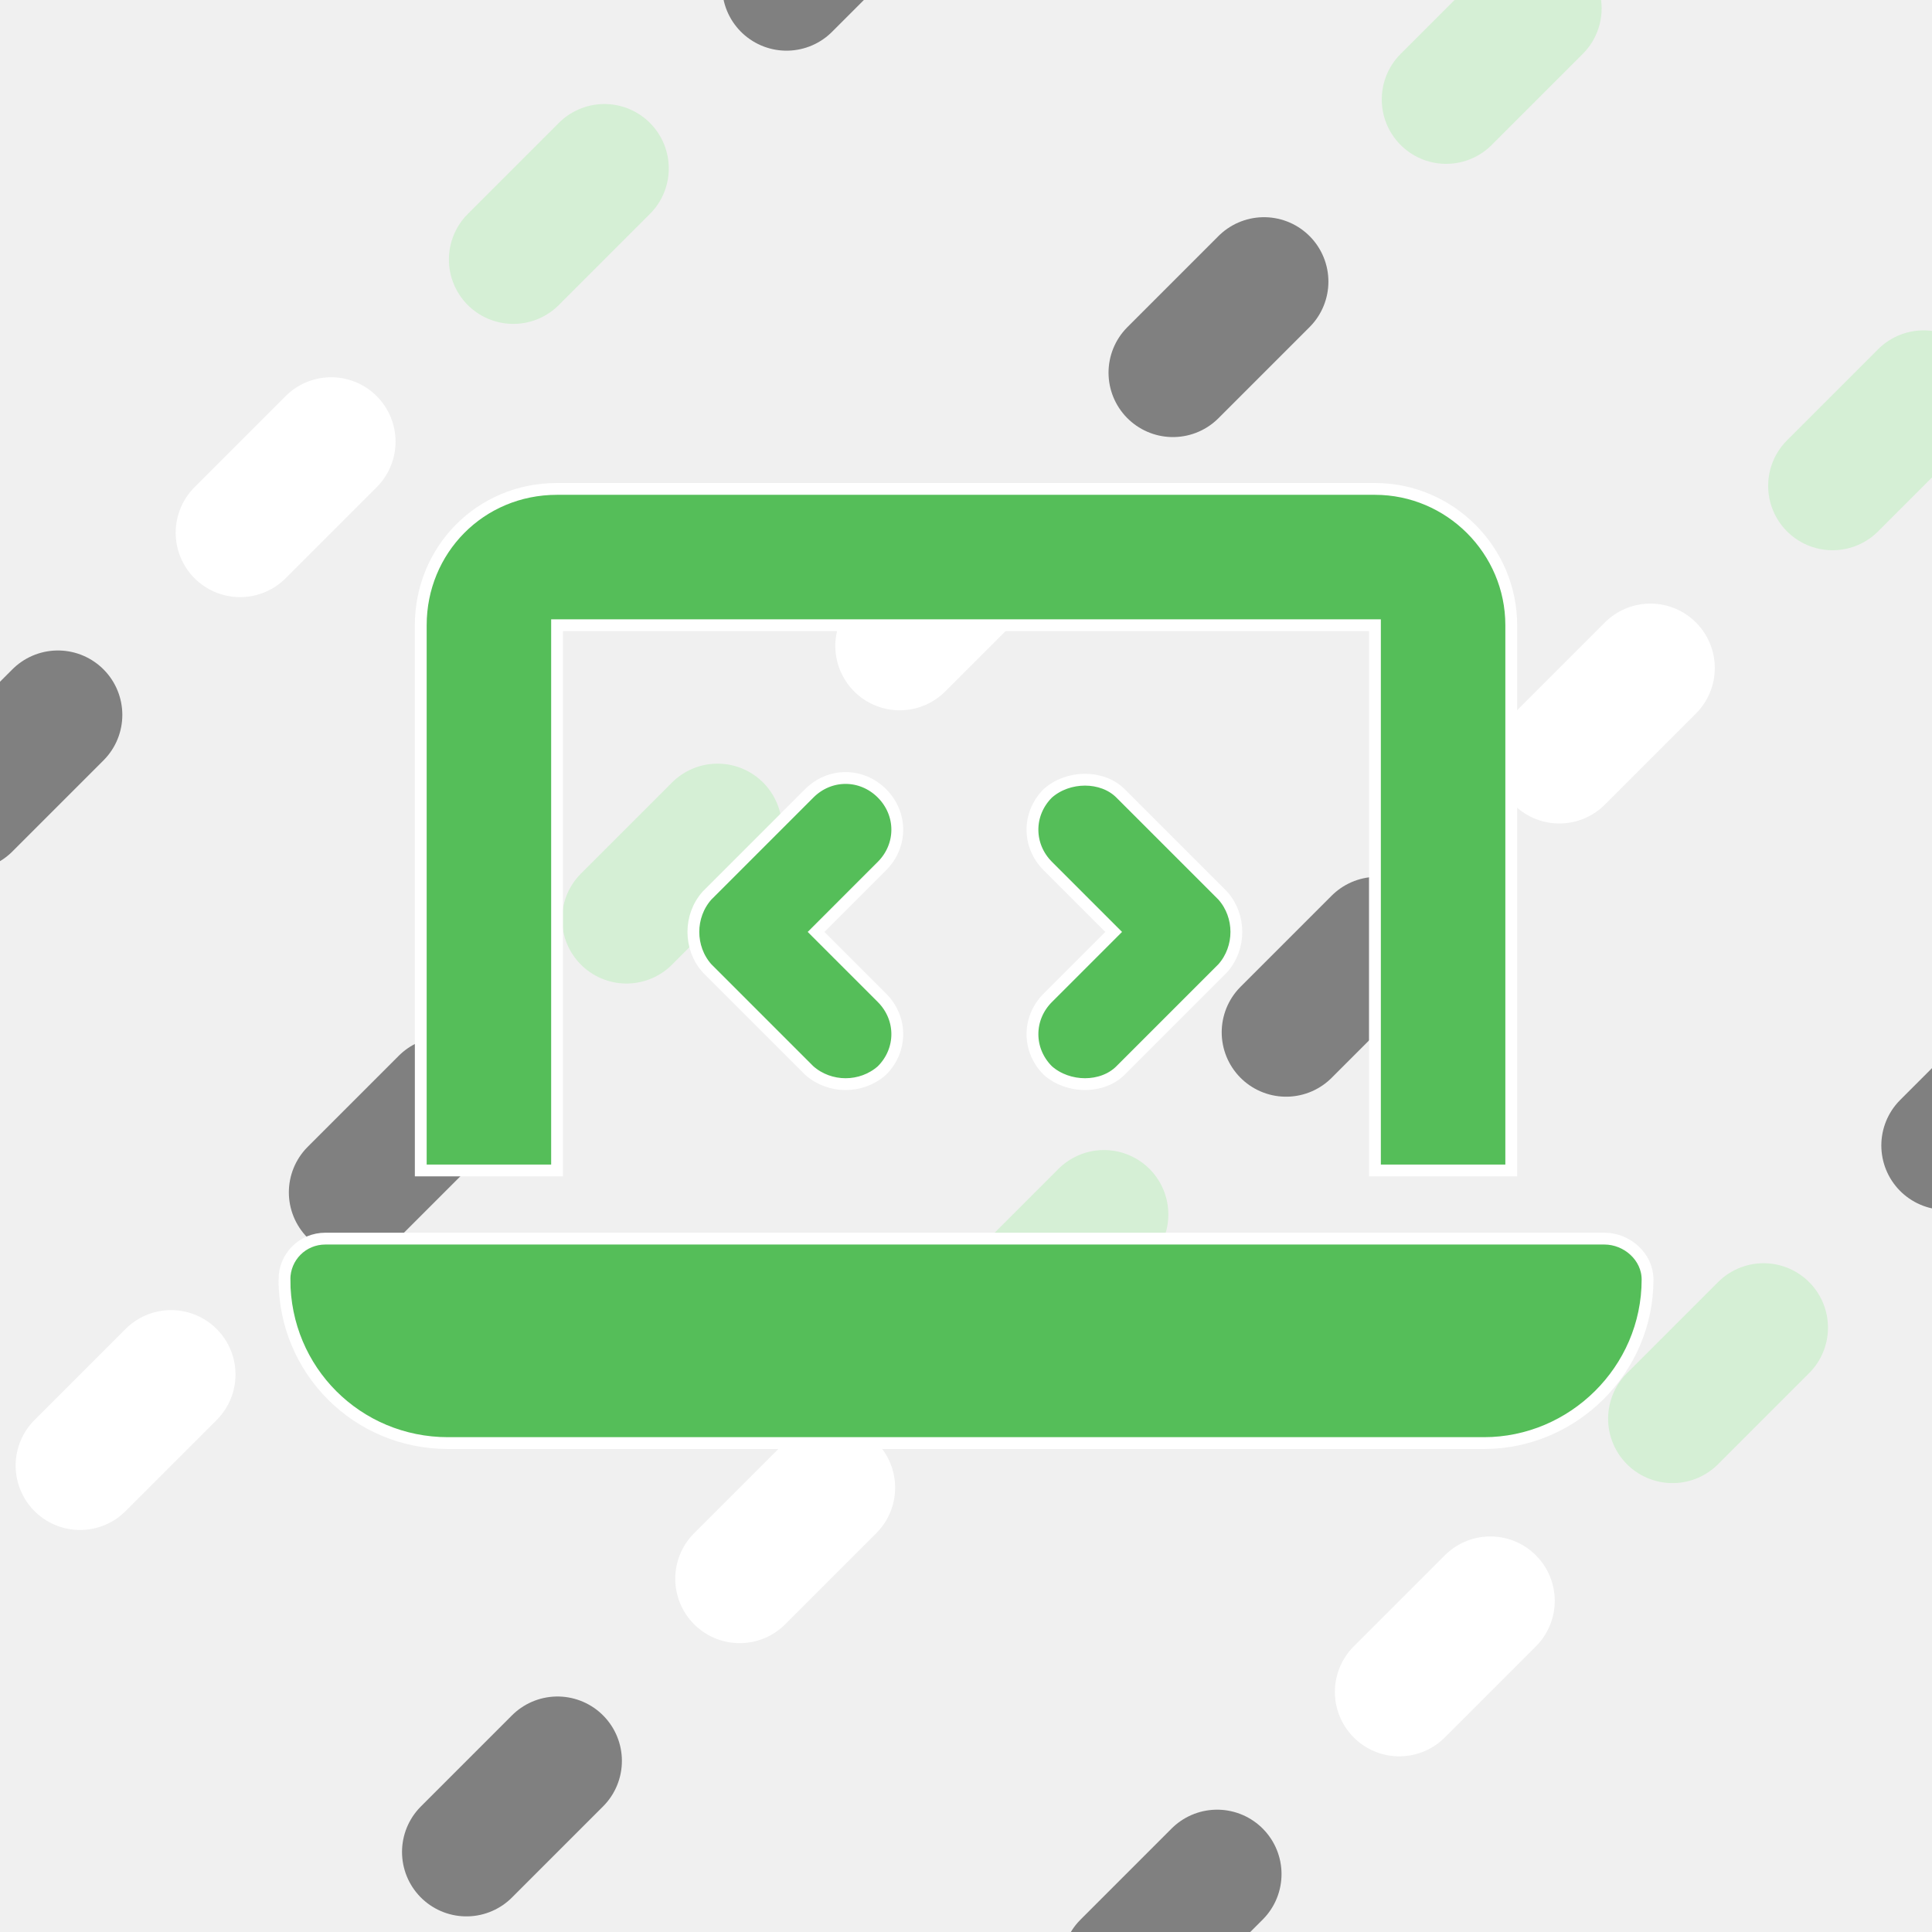
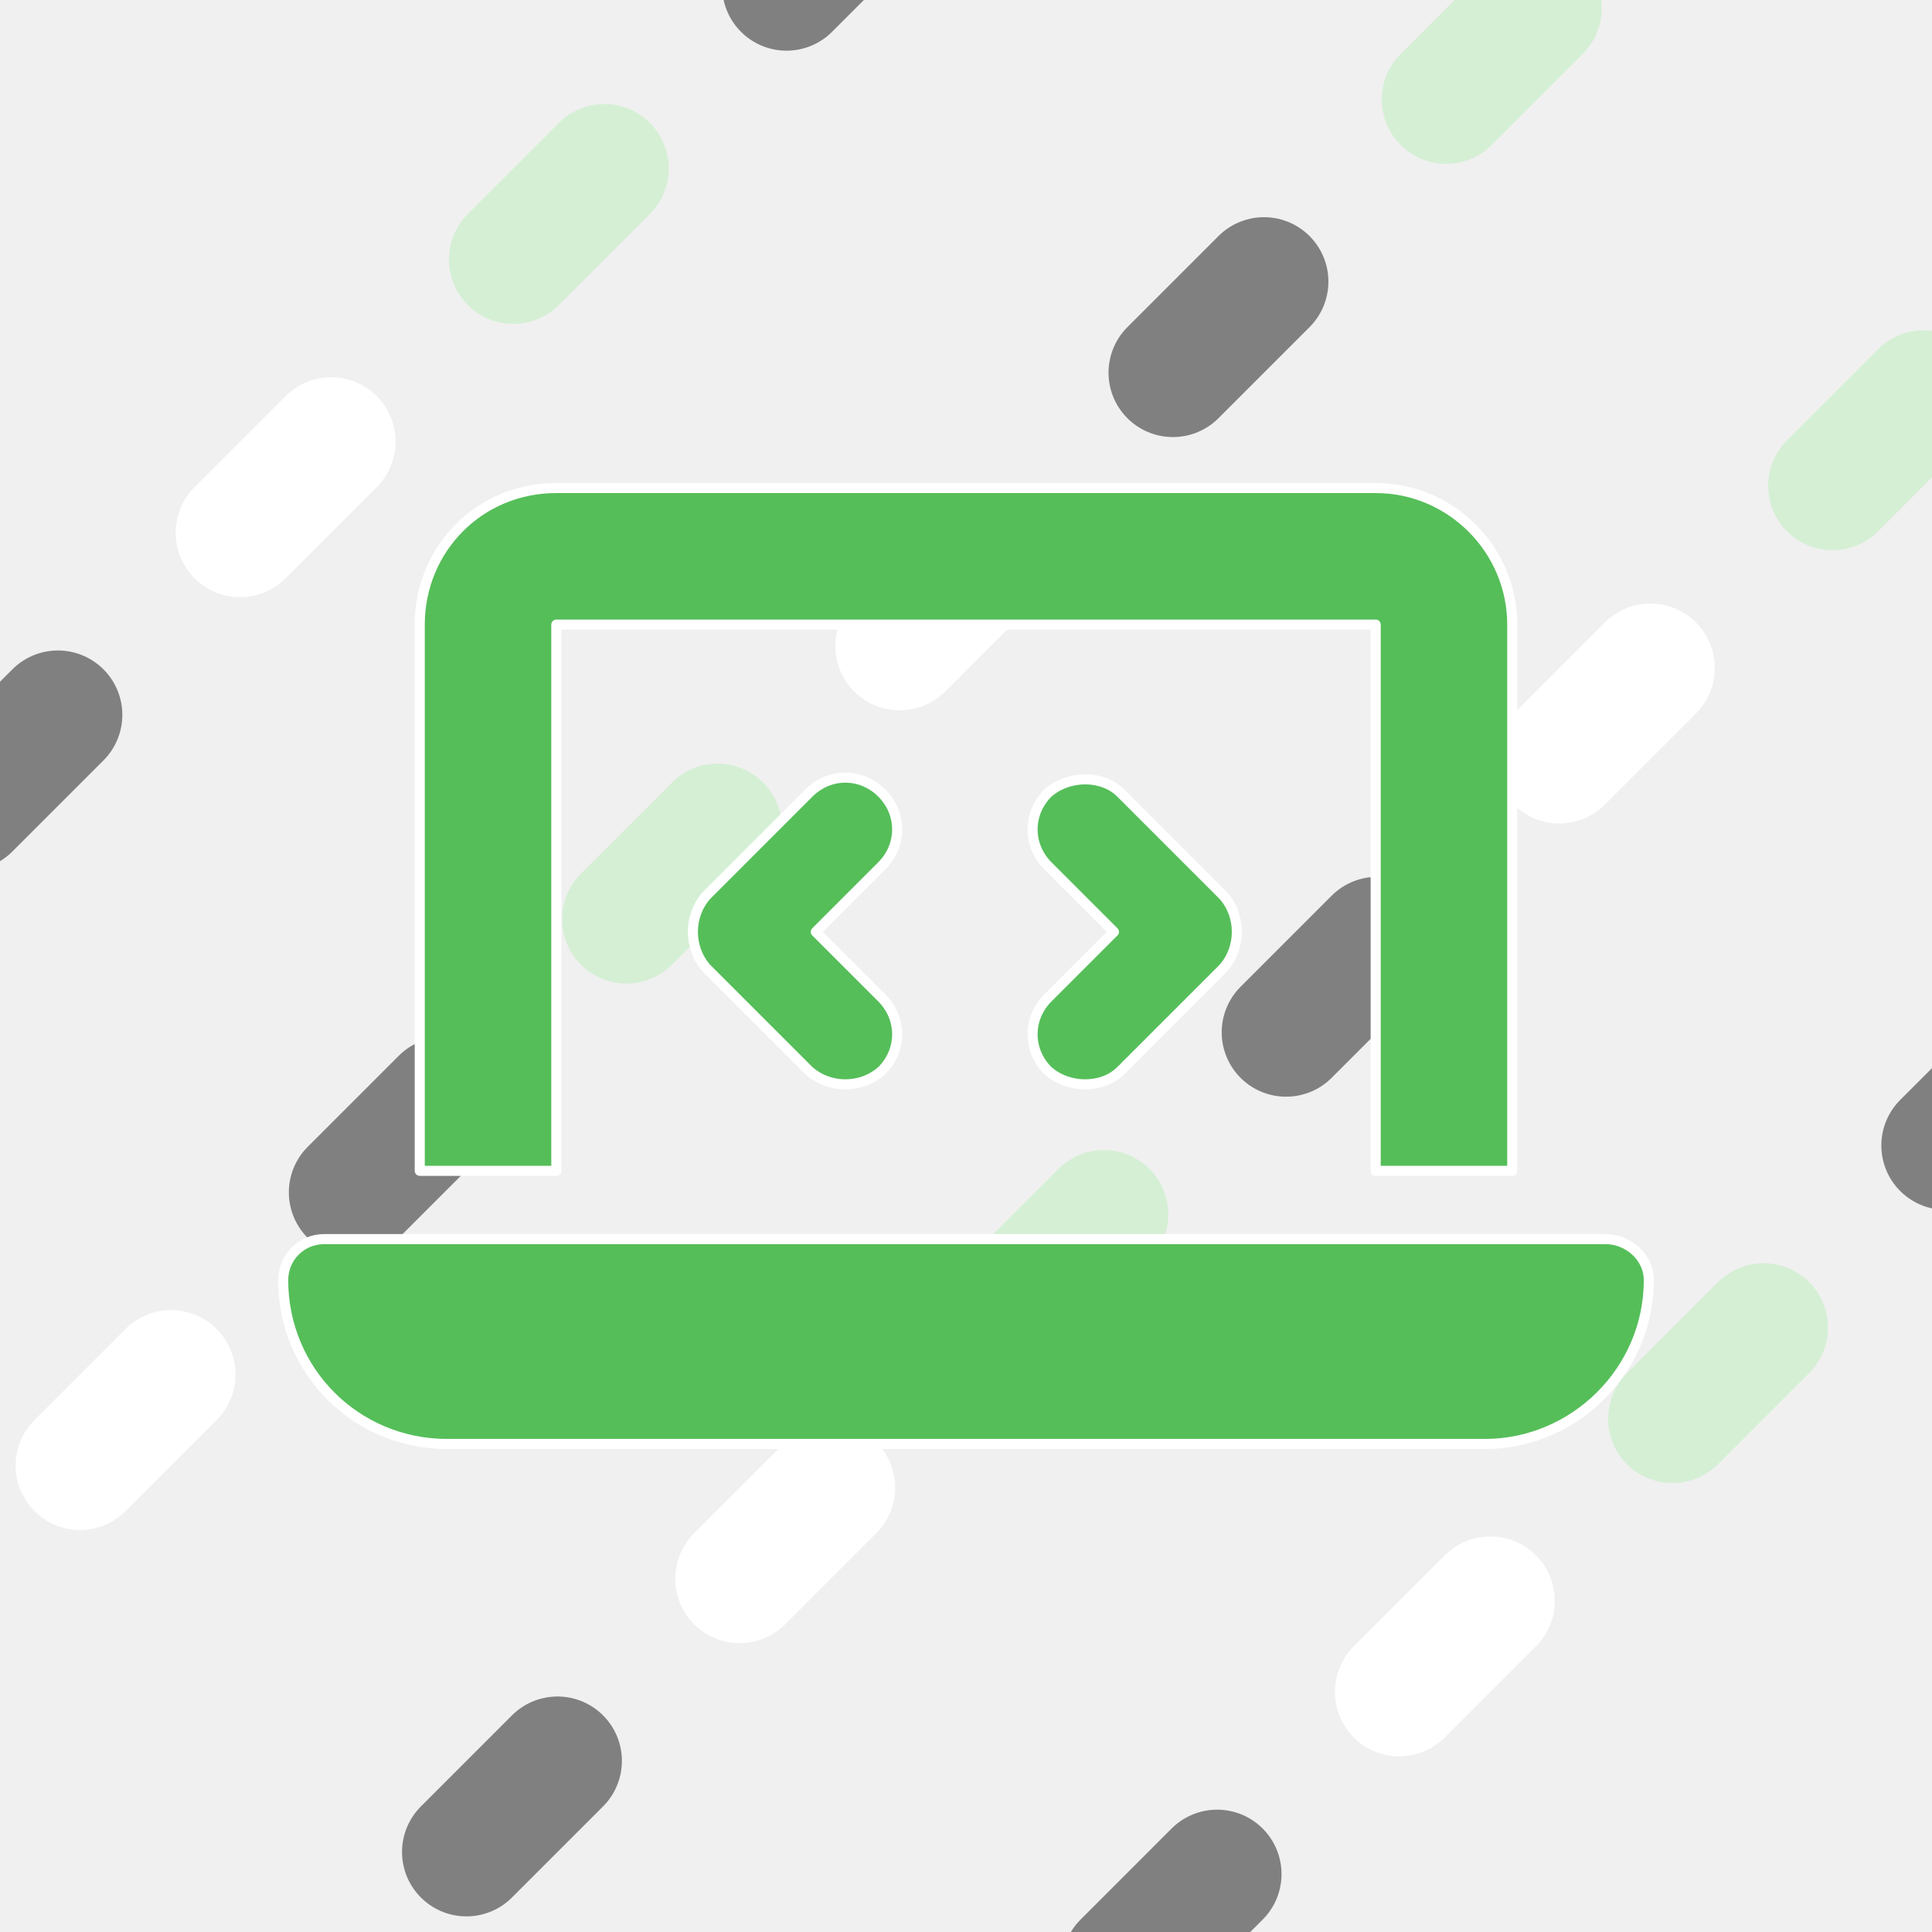
<svg xmlns="http://www.w3.org/2000/svg" width="3840" height="3840" version="1.1" viewBox="0 0 1016 1016" xml:space="preserve">
  <g fill="#55be59" stroke-linecap="round">
    <g stroke="#d5efd5">
      <path d="m-304.8 711.2 1016-1016" stroke-dasharray="67.733, 541.866" stroke-dashoffset="406.4" stroke-width="67.733" />
      <path d="m-101.6 914.4 1016-1016" stroke-dasharray="67.733,541.867" stroke-width="67.733" />
      <path d="m101.6 1117.6 1016-1016" stroke-dasharray="67.733, 541.867" stroke-width="67.733" />
      <path d="m304.8 1320.8 1016-1016" stroke-dasharray="67.733, 541.866" stroke-dashoffset="406.4" stroke-width="67.733" />
    </g>
    <g stroke="#808080">
      <path d="m-304.8 711.2 1016-1016" stroke-dasharray="67.733, 541.866" stroke-dashoffset="203.2" stroke-width="67.733" />
      <path d="m-101.6 914.4 1016-1016" stroke-dasharray="67.733,541.867" stroke-dashoffset="203.2" stroke-width="67.733" />
      <path d="m101.6 1117.6 1016-1016" stroke-dasharray="67.733, 541.866" stroke-dashoffset="406.4" stroke-width="67.733" />
      <path d="m304.8 1320.8 1016-1016" stroke-dasharray="67.733, 541.866" stroke-dashoffset="203.2" stroke-width="67.733" />
    </g>
  </g>
  <g fill="#55be59" stroke="#fff" stroke-linecap="round">
    <path d="m-304.8 711.2 1016-1016" stroke-dasharray="67.733, 541.866" stroke-width="67.733" />
    <path d="m-101.6 914.4 1016-1016" stroke-dasharray="67.733,541.867" stroke-dashoffset="406.4" stroke-width="67.733" />
    <path d="m101.6 1117.6 1016-1016" stroke-dasharray="67.733, 541.866" stroke-dashoffset="203.2" stroke-width="67.733" />
    <path d="m304.8 1320.8 1016-1016" stroke-dasharray="67.733, 541.866" stroke-width="67.733" />
  </g>
  <g>
-     <path d="m221.27 328.79v286.73h71.683v-286.73h430.1v286.73h71.683v-286.73c0-39.426-32.258-71.683-71.683-71.683h-430.1c-40.621 0-71.683 32.258-71.683 71.683zm-71.683 344.08c0 47.789 38.231 86.02 86.02 86.02h544.79c46.594 0 86.02-38.231 86.02-86.02 0-11.947-10.753-21.505-22.7-21.505h-672.63c-11.947 0-21.505 9.558-21.505 21.505zm314.21-217.44c10.753-10.753 10.753-27.479 0-38.231s-27.479-10.753-38.231 0l-53.763 53.763c-9.558 10.753-9.558 27.479 0 38.231l53.763 53.763c10.753 9.558 27.479 9.558 38.231 0 10.753-10.753 10.753-27.479 0-38.231l-34.647-34.647zm125.45-38.231c-9.558-9.558-27.479-9.558-38.231 0-10.753 10.753-10.753 27.479 0 38.231l34.647 34.647-34.647 34.647c-10.753 10.753-10.753 27.479 0 38.231 10.753 9.558 28.673 9.558 38.231 0l53.763-53.763c9.558-10.753 9.558-27.479 0-38.231z" fill="#55be59" stroke="#fff" stroke-width="6.216" aria-label="" />
+     <path d="m220.74 328.46v287.26h71.815v-287.26h430.89v287.26h71.815v-287.26c0-39.498-32.317-71.815-71.815-71.815h-430.89c-40.695 0-71.815 32.317-71.815 71.815zm-71.815 344.71c0 47.877 38.302 86.179 86.179 86.179h545.8c46.68 0 86.179-38.302 86.179-86.179 0-11.969-10.772-21.545-22.742-21.545h-673.87c-11.969 0-21.545 9.575-21.545 21.545zm314.79-217.84c10.772-10.772 10.772-27.529 0-38.302-10.772-10.772-27.529-10.772-38.302 0l-53.862 53.862c-9.575 10.772-9.575 27.529 0 38.302l53.862 53.862c10.772 9.575 27.529 9.575 38.302 0 10.772-10.772 10.772-27.529 0-38.302l-34.711-34.711zm125.68-38.302v0c-9.575-9.575-27.529-9.575-38.302 0-10.772 10.772-10.772 27.529 0 38.302l34.711 34.711-34.711 34.711c-10.772 10.772-10.772 27.529 0 38.302 10.772 9.575 28.726 9.575 38.302 0l53.862-53.862c9.575-10.772 9.575-27.529 0-38.302z" fill="#55be59" stroke="#fff" stroke-linecap="round" stroke-linejoin="round" stroke-width="5.292" aria-label="" />
  </g>
</svg>
